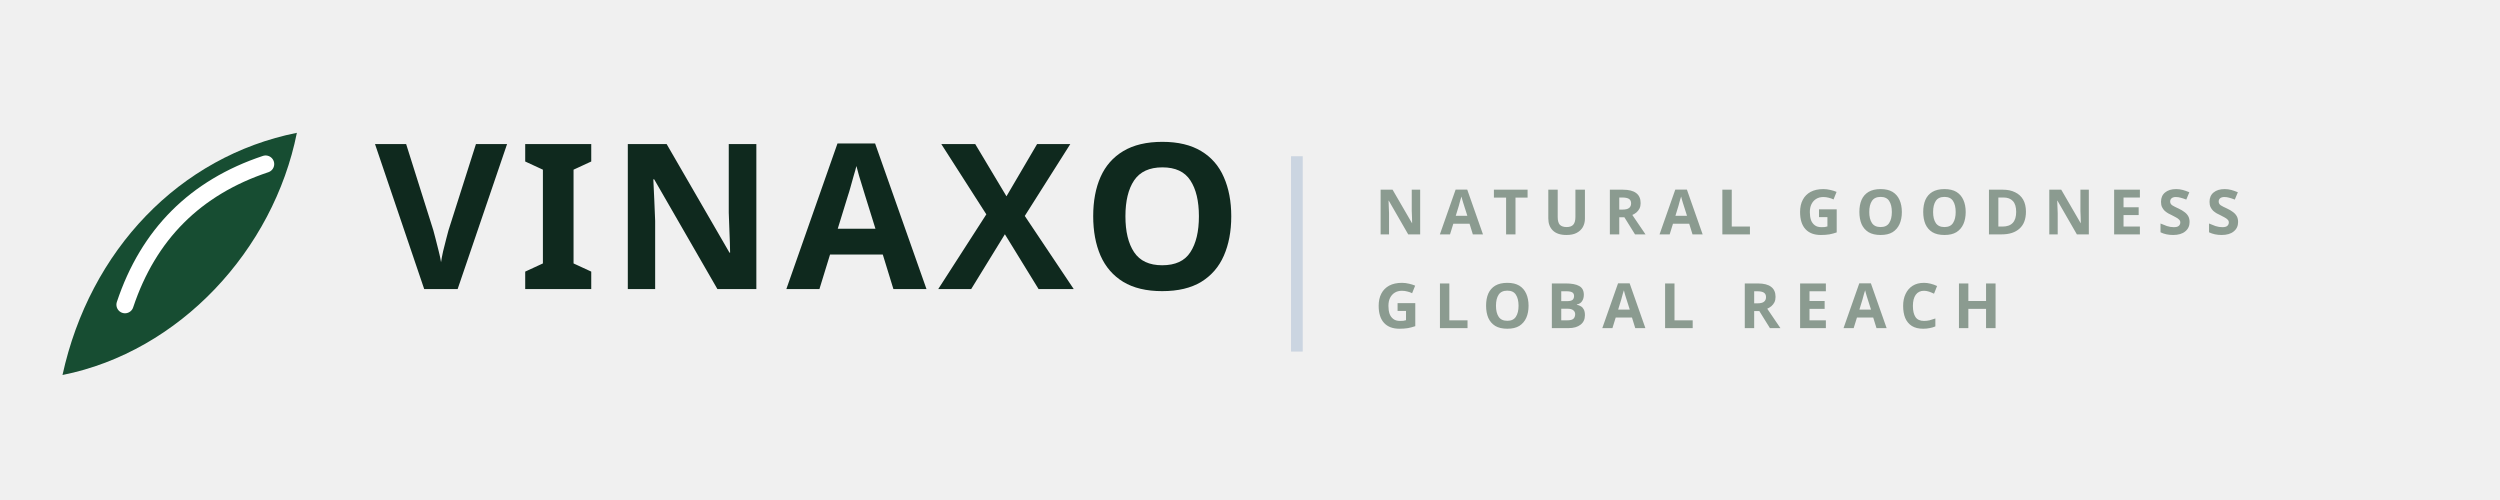
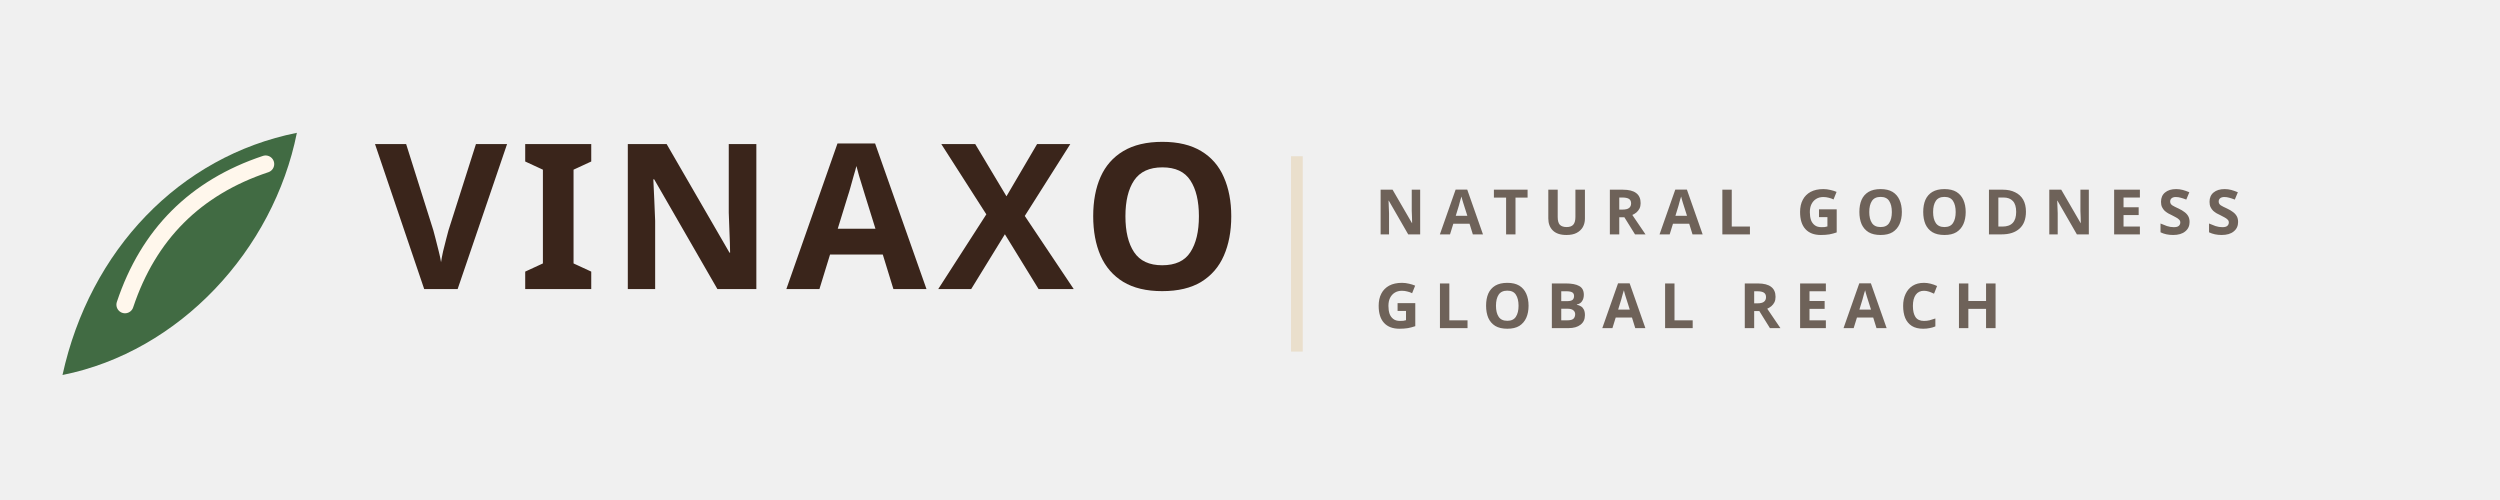
<svg xmlns="http://www.w3.org/2000/svg" viewBox="0 0 320 64" width="320" height="64" fill="none">
  <g transform="translate(0, 10)">
-     <path d="M8 38C11.5 22 23 10 38 7C35 22 23 35 8 38Z" fill="#174D32" />
-     <path d="M16 29C19 20 25 14 34 11" stroke="#FFFFFF" stroke-width="2.2" stroke-linecap="round" />
-     <text x="48" y="27" font-family="'Plus Jakarta Sans', system-ui, sans-serif" font-size="26" font-weight="800" letter-spacing="1.5" fill="#0F291E">VINAXO</text>
-     <line x1="166" y1="10" x2="166" y2="35" stroke="#CBD5E1" stroke-width="1.5" />
-     <text x="176" y="20" font-family="'Plus Jakarta Sans', system-ui, sans-serif" font-size="8" font-weight="600" letter-spacing="1.8" fill="#8B9B90">NATURAL GOODNESS</text>
-     <text x="176" y="32" font-family="'Plus Jakarta Sans', system-ui, sans-serif" font-size="8" font-weight="600" letter-spacing="1.8" fill="#8B9B90">GLOBAL REACH</text>
+     <path d="M8 38C11.5 22 23 10 38 7C35 22 23 35 8 38Z" fill="#416B43" />
+     <path d="M16 29C19 20 25 14 34 11" stroke="#FFF7EC" stroke-width="2.2" stroke-linecap="round" />
+     <text x="48" y="27" font-family="'Oswald', 'Plus Jakarta Sans', system-ui, sans-serif" font-size="26" font-weight="800" letter-spacing="1.5" fill="#3A251B">VINAXO</text>
+     <line x1="166" y1="10" x2="166" y2="35" stroke="#EADFCC" stroke-width="1.5" />
+     <text x="176" y="20" font-family="'Plus Jakarta Sans', system-ui, sans-serif" font-size="8" font-weight="600" letter-spacing="1.8" fill="#6E6259">NATURAL GOODNESS</text>
+     <text x="176" y="32" font-family="'Plus Jakarta Sans', system-ui, sans-serif" font-size="8" font-weight="600" letter-spacing="1.8" fill="#6E6259">GLOBAL REACH</text>
  </g>
</svg>
